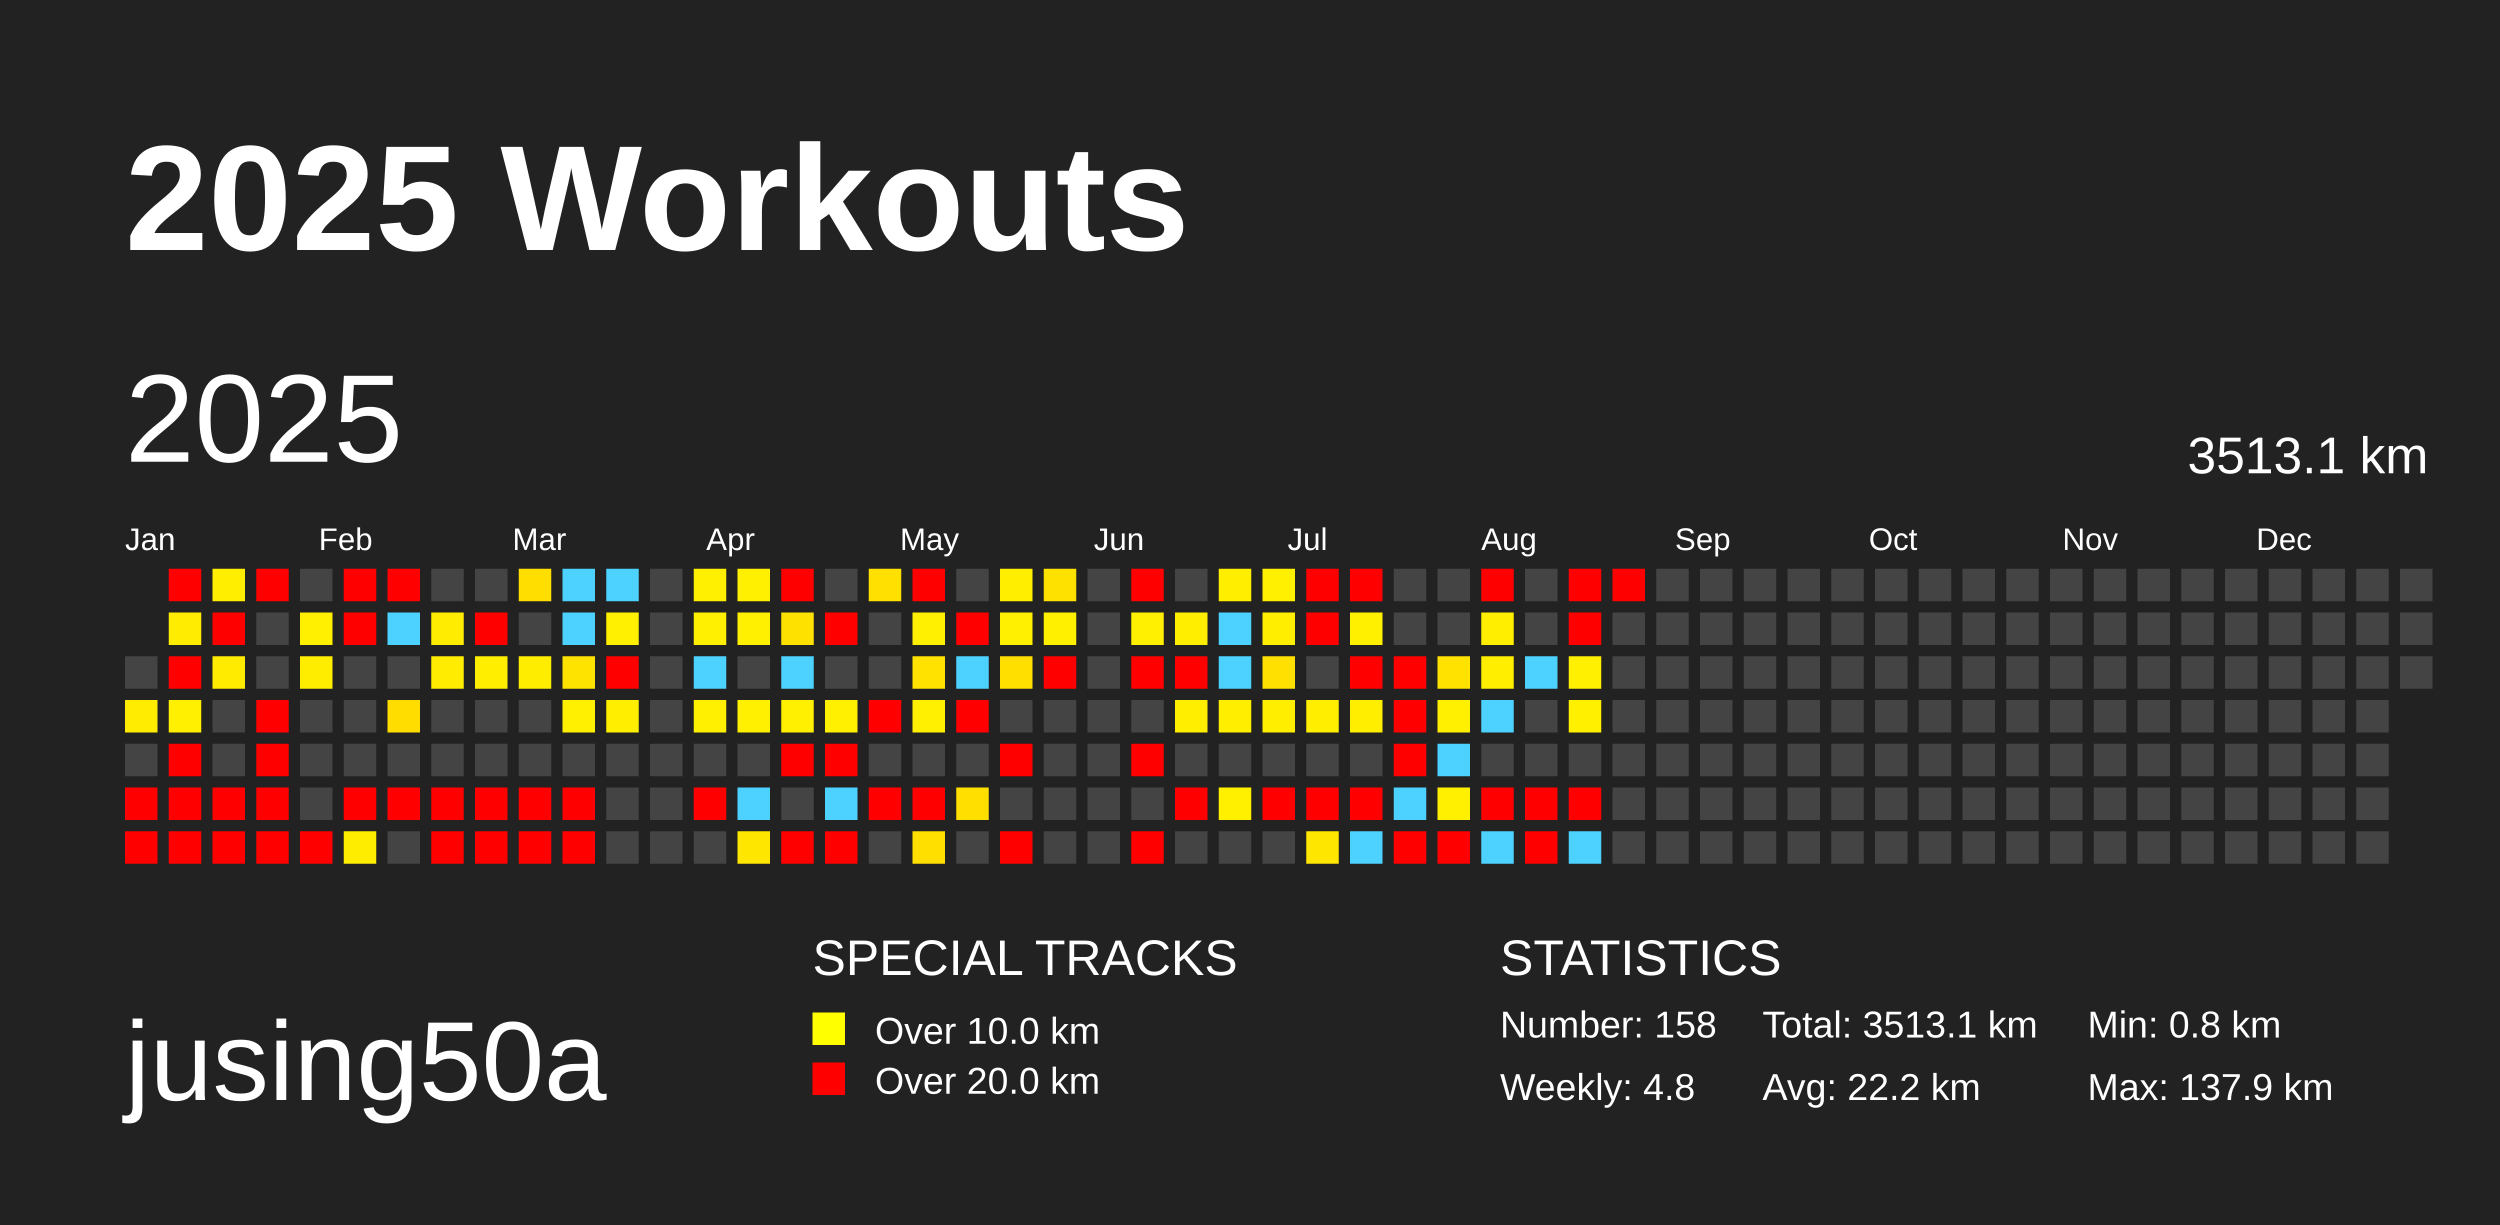
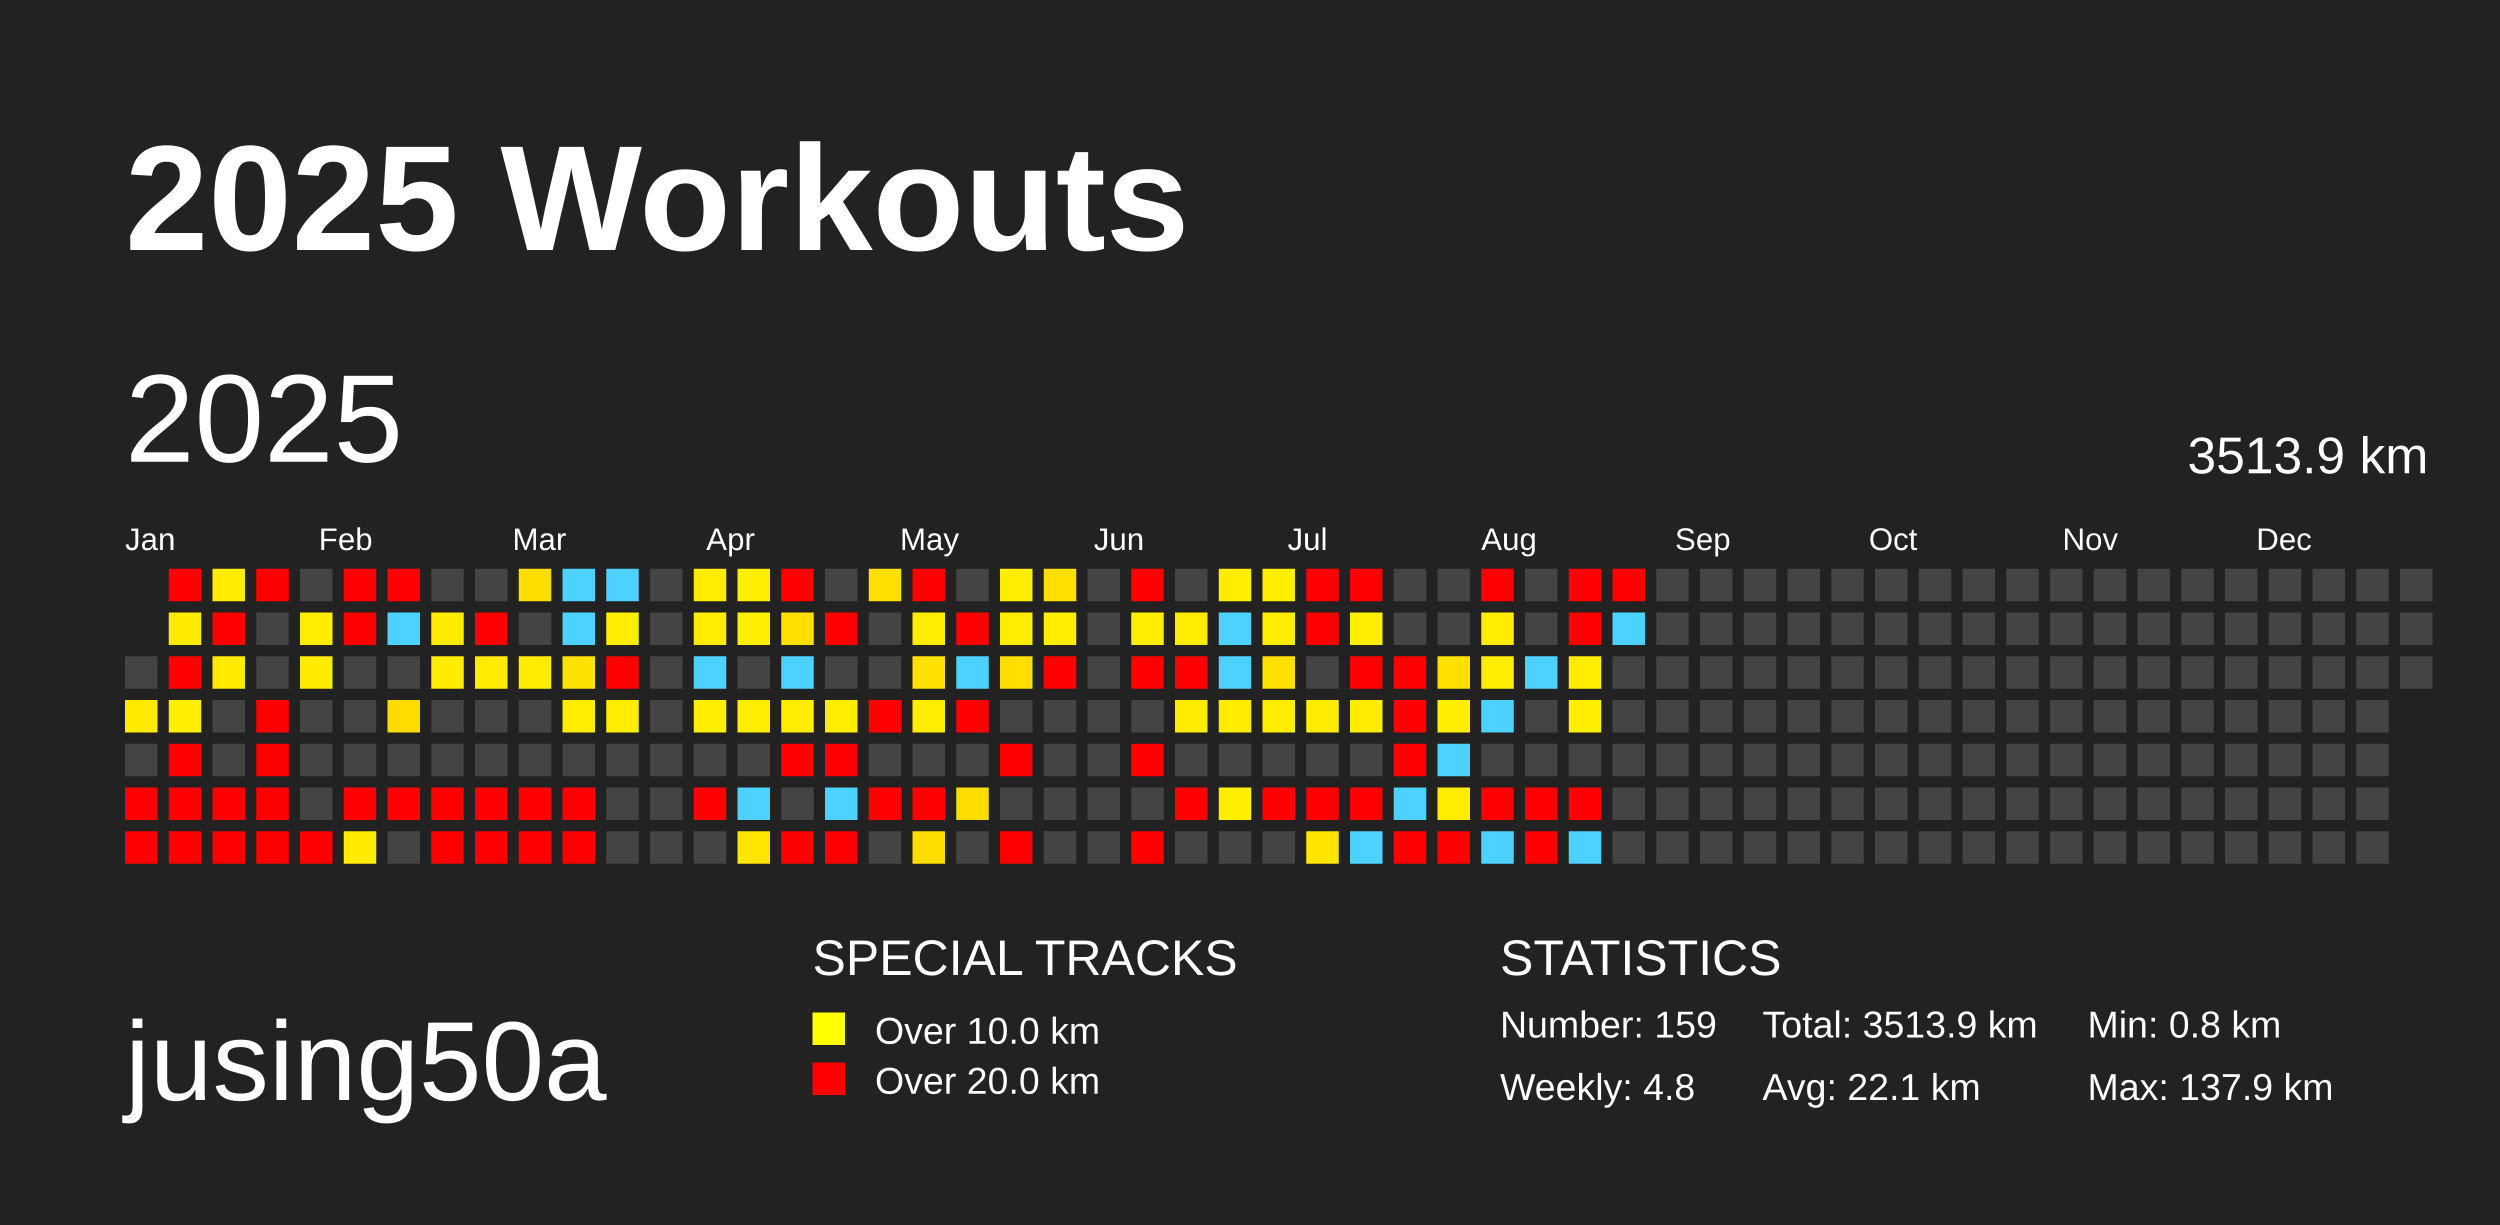
<svg xmlns="http://www.w3.org/2000/svg" baseProfile="full" height="98mm" version="1.1" viewBox="0,0,200,98" width="200mm">
  <defs />
  <rect fill="#222222" height="98" width="200" x="0" y="0" />
  <text fill="#FFFFFF" style="font-size:12px; font-family:Arial; font-weight:bold;" x="10" y="20">2025 Workouts</text>
  <text fill="#FFFFFF" style="font-size:9px; font-family:Arial" x="10" y="88">jusing50a</text>
  <text fill="#FFFFFF" style="font-size:4px; font-family:Arial" x="65" y="78">SPECIAL TRACKS</text>
  <rect fill="yellow" height="2.6" width="2.6" x="65" y="81" />
  <text fill="#FFFFFF" style="font-size:3px; font-family:Arial" x="70" y="83.5">Over 10.0 km</text>
  <rect fill="red" height="2.6" width="2.6" x="65" y="85" />
  <text fill="#FFFFFF" style="font-size:3px; font-family:Arial" x="70" y="87.5">Over 20.0 km</text>
  <text fill="#FFFFFF" style="font-size:4px; font-family:Arial" x="120" y="78">STATISTICS</text>
-   <text fill="#FFFFFF" style="font-size:3px; font-family:Arial" x="120" y="83">Number: 158</text>
+   <text fill="#FFFFFF" style="font-size:3px; font-family:Arial" x="120" y="83">Number: 159</text>
  <text fill="#FFFFFF" style="font-size:3px; font-family:Arial" x="120" y="88">Weekly: 4.8</text>
-   <text fill="#FFFFFF" style="font-size:3px; font-family:Arial" x="141" y="83">Total: 3513.1 km</text>
-   <text fill="#FFFFFF" style="font-size:3px; font-family:Arial" x="141" y="88">Avg: 22.2 km</text>
+   <text fill="#FFFFFF" style="font-size:3px; font-family:Arial" x="141" y="83">Total: 3513.9 km</text>
+   <text fill="#FFFFFF" style="font-size:3px; font-family:Arial" x="141" y="88">Avg: 22.1 km</text>
  <text fill="#FFFFFF" style="font-size:3px; font-family:Arial" x="167" y="83">Min: 0.8 km</text>
  <text fill="#FFFFFF" style="font-size:3px; font-family:Arial" x="167" y="88">Max: 137.9 km</text>
  <text dominant-baseline="hanging" fill="#FFFFFF" style="font-size:10.0px; font-family:Arial;" x="10" y="30">2025</text>
-   <text dominant-baseline="hanging" fill="#FFFFFF" style="font-size:4.125px; font-family:Arial;" x="175" y="35">3513.1 km</text>
+   <text dominant-baseline="hanging" fill="#FFFFFF" style="font-size:4.125px; font-family:Arial;" x="175" y="35">3513.9 km</text>
  <text fill="#FFFFFF" style="font-size:2.5px; font-family:Arial" x="10.0" y="44">Jan</text>
  <text fill="#FFFFFF" style="font-size:2.5px; font-family:Arial" x="25.5" y="44">Feb</text>
  <text fill="#FFFFFF" style="font-size:2.5px; font-family:Arial" x="41.0" y="44">Mar</text>
  <text fill="#FFFFFF" style="font-size:2.5px; font-family:Arial" x="56.5" y="44">Apr</text>
  <text fill="#FFFFFF" style="font-size:2.5px; font-family:Arial" x="72.0" y="44">May</text>
  <text fill="#FFFFFF" style="font-size:2.5px; font-family:Arial" x="87.5" y="44">Jun</text>
  <text fill="#FFFFFF" style="font-size:2.5px; font-family:Arial" x="103.0" y="44">Jul</text>
  <text fill="#FFFFFF" style="font-size:2.5px; font-family:Arial" x="118.5" y="44">Aug</text>
  <text fill="#FFFFFF" style="font-size:2.5px; font-family:Arial" x="134.0" y="44">Sep</text>
  <text fill="#FFFFFF" style="font-size:2.5px; font-family:Arial" x="149.5" y="44">Oct</text>
  <text fill="#FFFFFF" style="font-size:2.5px; font-family:Arial" x="165.0" y="44">Nov</text>
  <text fill="#FFFFFF" style="font-size:2.5px; font-family:Arial" x="180.5" y="44">Dec</text>
  <rect fill="#444444" height="2.6" width="2.6" x="10.0" y="52.5" />
-   <rect fill="#ffec00" height="2.6" width="2.6" x="10.0" y="56.0" />
+   <rect fill="#ffea00" height="2.6" width="2.6" x="10.0" y="56.0" />
  <rect fill="#444444" height="2.6" width="2.6" x="10.0" y="59.5" />
  <rect fill="red" height="2.6" width="2.6" x="10.0" y="63.0" />
  <rect fill="red" height="2.6" width="2.6" x="10.0" y="66.5" />
  <rect fill="red" height="2.6" width="2.6" x="13.5" y="45.5" />
-   <rect fill="#ffec00" height="2.6" width="2.6" x="13.5" y="49.0" />
+   <rect fill="#ffea00" height="2.6" width="2.6" x="13.5" y="49.0" />
  <rect fill="red" height="2.6" width="2.6" x="13.5" y="52.5" />
-   <rect fill="#ffef00" height="2.6" width="2.6" x="13.5" y="56.0" />
+   <rect fill="#ffee00" height="2.6" width="2.6" x="13.5" y="56.0" />
  <rect fill="red" height="2.6" width="2.6" x="13.5" y="59.5" />
  <rect fill="red" height="2.6" width="2.6" x="13.5" y="63.0" />
  <rect fill="red" height="2.6" width="2.6" x="13.5" y="66.5" />
-   <rect fill="#ffee00" height="2.6" width="2.6" x="17.0" y="45.5" />
+   <rect fill="#ffec00" height="2.6" width="2.6" x="17.0" y="45.5" />
  <rect fill="red" height="2.6" width="2.6" x="17.0" y="49.0" />
-   <rect fill="#ffeb00" height="2.6" width="2.6" x="17.0" y="52.5" />
+   <rect fill="#ffea00" height="2.6" width="2.6" x="17.0" y="52.5" />
  <rect fill="#444444" height="2.6" width="2.6" x="17.0" y="56.0" />
  <rect fill="#444444" height="2.6" width="2.6" x="17.0" y="59.5" />
  <rect fill="red" height="2.6" width="2.6" x="17.0" y="63.0" />
  <rect fill="red" height="2.6" width="2.6" x="17.0" y="66.5" />
  <rect fill="red" height="2.6" width="2.6" x="20.5" y="45.5" />
  <rect fill="#444444" height="2.6" width="2.6" x="20.5" y="49.0" />
  <rect fill="#444444" height="2.6" width="2.6" x="20.5" y="52.5" />
  <rect fill="red" height="2.6" width="2.6" x="20.5" y="56.0" />
  <rect fill="red" height="2.6" width="2.6" x="20.5" y="59.5" />
  <rect fill="red" height="2.6" width="2.6" x="20.5" y="63.0" />
  <rect fill="red" height="2.6" width="2.6" x="20.5" y="66.5" />
  <rect fill="#444444" height="2.6" width="2.6" x="24.0" y="45.5" />
-   <rect fill="#ffef00" height="2.6" width="2.6" x="24.0" y="49.0" />
-   <rect fill="#ffed00" height="2.6" width="2.6" x="24.0" y="52.5" />
+   <rect fill="#ffed00" height="2.6" width="2.6" x="24.0" y="49.0" />
+   <rect fill="#ffeb00" height="2.6" width="2.6" x="24.0" y="52.5" />
  <rect fill="#444444" height="2.6" width="2.6" x="24.0" y="56.0" />
  <rect fill="#444444" height="2.6" width="2.6" x="24.0" y="59.5" />
  <rect fill="#444444" height="2.6" width="2.6" x="24.0" y="63.0" />
  <rect fill="red" height="2.6" width="2.6" x="24.0" y="66.5" />
  <rect fill="red" height="2.6" width="2.6" x="27.5" y="45.5" />
  <rect fill="red" height="2.6" width="2.6" x="27.5" y="49.0" />
  <rect fill="#444444" height="2.6" width="2.6" x="27.5" y="52.5" />
  <rect fill="#444444" height="2.6" width="2.6" x="27.5" y="56.0" />
  <rect fill="#444444" height="2.6" width="2.6" x="27.5" y="59.5" />
  <rect fill="red" height="2.6" width="2.6" x="27.5" y="63.0" />
-   <rect fill="#ffed00" height="2.6" width="2.6" x="27.5" y="66.5" />
+   <rect fill="#ffeb00" height="2.6" width="2.6" x="27.5" y="66.5" />
  <rect fill="red" height="2.6" width="2.6" x="31.0" y="45.5" />
  <rect fill="#4dd2ff" height="2.6" width="2.6" x="31.0" y="49.0" />
  <rect fill="#444444" height="2.6" width="2.6" x="31.0" y="52.5" />
-   <rect fill="#ffdd00" height="2.6" width="2.6" x="31.0" y="56.0" />
+   <rect fill="#ffdb00" height="2.6" width="2.6" x="31.0" y="56.0" />
  <rect fill="#444444" height="2.6" width="2.6" x="31.0" y="59.5" />
  <rect fill="red" height="2.6" width="2.6" x="31.0" y="63.0" />
  <rect fill="#444444" height="2.6" width="2.6" x="31.0" y="66.5" />
  <rect fill="#444444" height="2.6" width="2.6" x="34.5" y="45.5" />
-   <rect fill="#ffec00" height="2.6" width="2.6" x="34.5" y="49.0" />
-   <rect fill="#ffec00" height="2.6" width="2.6" x="34.5" y="52.5" />
+   <rect fill="#ffea00" height="2.6" width="2.6" x="34.5" y="49.0" />
+   <rect fill="#ffeb00" height="2.6" width="2.6" x="34.5" y="52.5" />
  <rect fill="#444444" height="2.6" width="2.6" x="34.5" y="56.0" />
  <rect fill="#444444" height="2.6" width="2.6" x="34.5" y="59.5" />
  <rect fill="red" height="2.6" width="2.6" x="34.5" y="63.0" />
  <rect fill="red" height="2.6" width="2.6" x="34.5" y="66.5" />
  <rect fill="#444444" height="2.6" width="2.6" x="38.0" y="45.5" />
  <rect fill="red" height="2.6" width="2.6" x="38.0" y="49.0" />
-   <rect fill="#ffee00" height="2.6" width="2.6" x="38.0" y="52.5" />
+   <rect fill="#ffec00" height="2.6" width="2.6" x="38.0" y="52.5" />
  <rect fill="#444444" height="2.6" width="2.6" x="38.0" y="56.0" />
  <rect fill="#444444" height="2.6" width="2.6" x="38.0" y="59.5" />
  <rect fill="red" height="2.6" width="2.6" x="38.0" y="63.0" />
  <rect fill="red" height="2.6" width="2.6" x="38.0" y="66.5" />
-   <rect fill="#ffde00" height="2.6" width="2.6" x="41.5" y="45.5" />
+   <rect fill="#ffdd00" height="2.6" width="2.6" x="41.5" y="45.5" />
  <rect fill="#444444" height="2.6" width="2.6" x="41.5" y="49.0" />
-   <rect fill="#ffed00" height="2.6" width="2.6" x="41.5" y="52.5" />
+   <rect fill="#ffec00" height="2.6" width="2.6" x="41.5" y="52.5" />
  <rect fill="#444444" height="2.6" width="2.6" x="41.5" y="56.0" />
  <rect fill="#444444" height="2.6" width="2.6" x="41.5" y="59.5" />
  <rect fill="red" height="2.6" width="2.6" x="41.5" y="63.0" />
  <rect fill="red" height="2.6" width="2.6" x="41.5" y="66.5" />
  <rect fill="#4dd2ff" height="2.6" width="2.6" x="45.0" y="45.5" />
  <rect fill="#4dd2ff" height="2.6" width="2.6" x="45.0" y="49.0" />
-   <rect fill="#ffe300" height="2.6" width="2.6" x="45.0" y="52.5" />
-   <rect fill="#ffef00" height="2.6" width="2.6" x="45.0" y="56.0" />
+   <rect fill="#ffe100" height="2.6" width="2.6" x="45.0" y="52.5" />
+   <rect fill="#ffed00" height="2.6" width="2.6" x="45.0" y="56.0" />
  <rect fill="#444444" height="2.6" width="2.6" x="45.0" y="59.5" />
  <rect fill="red" height="2.6" width="2.6" x="45.0" y="63.0" />
  <rect fill="red" height="2.6" width="2.6" x="45.0" y="66.5" />
  <rect fill="#4dd2ff" height="2.6" width="2.6" x="48.5" y="45.5" />
-   <rect fill="#ffef00" height="2.6" width="2.6" x="48.5" y="49.0" />
+   <rect fill="#ffee00" height="2.6" width="2.6" x="48.5" y="49.0" />
  <rect fill="red" height="2.6" width="2.6" x="48.5" y="52.5" />
-   <rect fill="#ffee00" height="2.6" width="2.6" x="48.5" y="56.0" />
+   <rect fill="#ffed00" height="2.6" width="2.6" x="48.5" y="56.0" />
  <rect fill="#444444" height="2.6" width="2.6" x="48.5" y="59.5" />
  <rect fill="#444444" height="2.6" width="2.6" x="48.5" y="63.0" />
  <rect fill="#444444" height="2.6" width="2.6" x="48.5" y="66.5" />
  <rect fill="#444444" height="2.6" width="2.6" x="52.0" y="45.5" />
  <rect fill="#444444" height="2.6" width="2.6" x="52.0" y="49.0" />
  <rect fill="#444444" height="2.6" width="2.6" x="52.0" y="52.5" />
  <rect fill="#444444" height="2.6" width="2.6" x="52.0" y="56.0" />
  <rect fill="#444444" height="2.6" width="2.6" x="52.0" y="59.5" />
  <rect fill="#444444" height="2.6" width="2.6" x="52.0" y="63.0" />
  <rect fill="#444444" height="2.6" width="2.6" x="52.0" y="66.5" />
-   <rect fill="#ffef00" height="2.6" width="2.6" x="55.5" y="45.5" />
-   <rect fill="#ffef00" height="2.6" width="2.6" x="55.5" y="49.0" />
+   <rect fill="#ffed00" height="2.6" width="2.6" x="55.5" y="45.5" />
+   <rect fill="#ffed00" height="2.6" width="2.6" x="55.5" y="49.0" />
  <rect fill="#4dd2ff" height="2.6" width="2.6" x="55.5" y="52.5" />
-   <rect fill="#ffef00" height="2.6" width="2.6" x="55.5" y="56.0" />
+   <rect fill="#ffee00" height="2.6" width="2.6" x="55.5" y="56.0" />
  <rect fill="#444444" height="2.6" width="2.6" x="55.5" y="59.5" />
  <rect fill="red" height="2.6" width="2.6" x="55.5" y="63.0" />
  <rect fill="#444444" height="2.6" width="2.6" x="55.5" y="66.5" />
-   <rect fill="#ffef00" height="2.6" width="2.6" x="59.0" y="45.5" />
-   <rect fill="#ffef00" height="2.6" width="2.6" x="59.0" y="49.0" />
+   <rect fill="#ffee00" height="2.6" width="2.6" x="59.0" y="45.5" />
+   <rect fill="#ffee00" height="2.6" width="2.6" x="59.0" y="49.0" />
  <rect fill="#444444" height="2.6" width="2.6" x="59.0" y="52.5" />
-   <rect fill="#ffef00" height="2.6" width="2.6" x="59.0" y="56.0" />
+   <rect fill="#ffed00" height="2.6" width="2.6" x="59.0" y="56.0" />
  <rect fill="#444444" height="2.6" width="2.6" x="59.0" y="59.5" />
  <rect fill="#4dd2ff" height="2.6" width="2.6" x="59.0" y="63.0" />
-   <rect fill="#ffe600" height="2.6" width="2.6" x="59.0" y="66.5" />
+   <rect fill="#ffe500" height="2.6" width="2.6" x="59.0" y="66.5" />
  <rect fill="red" height="2.6" width="2.6" x="62.5" y="45.5" />
-   <rect fill="#ffe100" height="2.6" width="2.6" x="62.5" y="49.0" />
+   <rect fill="#ffdf00" height="2.6" width="2.6" x="62.5" y="49.0" />
  <rect fill="#4dd2ff" height="2.6" width="2.6" x="62.5" y="52.5" />
-   <rect fill="#ffef00" height="2.6" width="2.6" x="62.5" y="56.0" />
+   <rect fill="#ffed00" height="2.6" width="2.6" x="62.5" y="56.0" />
  <rect fill="red" height="2.6" width="2.6" x="62.5" y="59.5" />
  <rect fill="#444444" height="2.6" width="2.6" x="62.5" y="63.0" />
  <rect fill="red" height="2.6" width="2.6" x="62.5" y="66.5" />
  <rect fill="#444444" height="2.6" width="2.6" x="66.0" y="45.5" />
  <rect fill="red" height="2.6" width="2.6" x="66.0" y="49.0" />
  <rect fill="#444444" height="2.6" width="2.6" x="66.0" y="52.5" />
-   <rect fill="#ffef00" height="2.6" width="2.6" x="66.0" y="56.0" />
+   <rect fill="#ffed00" height="2.6" width="2.6" x="66.0" y="56.0" />
  <rect fill="red" height="2.6" width="2.6" x="66.0" y="59.5" />
  <rect fill="#4dd2ff" height="2.6" width="2.6" x="66.0" y="63.0" />
  <rect fill="red" height="2.6" width="2.6" x="66.0" y="66.5" />
-   <rect fill="#ffe000" height="2.6" width="2.6" x="69.5" y="45.5" />
+   <rect fill="#ffdf00" height="2.6" width="2.6" x="69.5" y="45.5" />
  <rect fill="#444444" height="2.6" width="2.6" x="69.5" y="49.0" />
  <rect fill="#444444" height="2.6" width="2.6" x="69.5" y="52.5" />
  <rect fill="red" height="2.6" width="2.6" x="69.5" y="56.0" />
  <rect fill="#444444" height="2.6" width="2.6" x="69.5" y="59.5" />
  <rect fill="red" height="2.6" width="2.6" x="69.5" y="63.0" />
  <rect fill="#444444" height="2.6" width="2.6" x="69.5" y="66.5" />
  <rect fill="red" height="2.6" width="2.6" x="73.0" y="45.5" />
-   <rect fill="#ffef00" height="2.6" width="2.6" x="73.0" y="49.0" />
-   <rect fill="#ffe200" height="2.6" width="2.6" x="73.0" y="52.5" />
-   <rect fill="#ffef00" height="2.6" width="2.6" x="73.0" y="56.0" />
+   <rect fill="#ffed00" height="2.6" width="2.6" x="73.0" y="49.0" />
+   <rect fill="#ffe000" height="2.6" width="2.6" x="73.0" y="52.5" />
+   <rect fill="#ffed00" height="2.6" width="2.6" x="73.0" y="56.0" />
  <rect fill="#444444" height="2.6" width="2.6" x="73.0" y="59.5" />
  <rect fill="red" height="2.6" width="2.6" x="73.0" y="63.0" />
-   <rect fill="#ffdf00" height="2.6" width="2.6" x="73.0" y="66.5" />
+   <rect fill="#ffdd00" height="2.6" width="2.6" x="73.0" y="66.5" />
  <rect fill="#444444" height="2.6" width="2.6" x="76.5" y="45.5" />
  <rect fill="red" height="2.6" width="2.6" x="76.5" y="49.0" />
  <rect fill="#4dd2ff" height="2.6" width="2.6" x="76.5" y="52.5" />
  <rect fill="red" height="2.6" width="2.6" x="76.5" y="56.0" />
  <rect fill="#444444" height="2.6" width="2.6" x="76.5" y="59.5" />
-   <rect fill="#ffdf00" height="2.6" width="2.6" x="76.5" y="63.0" />
+   <rect fill="#ffdd00" height="2.6" width="2.6" x="76.5" y="63.0" />
  <rect fill="#444444" height="2.6" width="2.6" x="76.5" y="66.5" />
-   <rect fill="#ffee00" height="2.6" width="2.6" x="80.0" y="45.5" />
-   <rect fill="#ffef00" height="2.6" width="2.6" x="80.0" y="49.0" />
-   <rect fill="#ffdf00" height="2.6" width="2.6" x="80.0" y="52.5" />
+   <rect fill="#ffed00" height="2.6" width="2.6" x="80.0" y="45.5" />
+   <rect fill="#ffed00" height="2.6" width="2.6" x="80.0" y="49.0" />
+   <rect fill="#ffde00" height="2.6" width="2.6" x="80.0" y="52.5" />
  <rect fill="#444444" height="2.6" width="2.6" x="80.0" y="56.0" />
  <rect fill="red" height="2.6" width="2.6" x="80.0" y="59.5" />
  <rect fill="#444444" height="2.6" width="2.6" x="80.0" y="63.0" />
  <rect fill="red" height="2.6" width="2.6" x="80.0" y="66.5" />
-   <rect fill="#ffe100" height="2.6" width="2.6" x="83.5" y="45.5" />
-   <rect fill="#fff000" height="2.6" width="2.6" x="83.5" y="49.0" />
+   <rect fill="#ffdf00" height="2.6" width="2.6" x="83.5" y="45.5" />
+   <rect fill="#ffee00" height="2.6" width="2.6" x="83.5" y="49.0" />
  <rect fill="red" height="2.6" width="2.6" x="83.5" y="52.5" />
  <rect fill="#444444" height="2.6" width="2.6" x="83.5" y="56.0" />
  <rect fill="#444444" height="2.6" width="2.6" x="83.5" y="59.5" />
  <rect fill="#444444" height="2.6" width="2.6" x="83.5" y="63.0" />
  <rect fill="#444444" height="2.6" width="2.6" x="83.5" y="66.5" />
  <rect fill="#444444" height="2.6" width="2.6" x="87.0" y="45.5" />
  <rect fill="#444444" height="2.6" width="2.6" x="87.0" y="49.0" />
  <rect fill="#444444" height="2.6" width="2.6" x="87.0" y="52.5" />
  <rect fill="#444444" height="2.6" width="2.6" x="87.0" y="56.0" />
  <rect fill="#444444" height="2.6" width="2.6" x="87.0" y="59.5" />
  <rect fill="#444444" height="2.6" width="2.6" x="87.0" y="63.0" />
  <rect fill="#444444" height="2.6" width="2.6" x="87.0" y="66.5" />
  <rect fill="red" height="2.6" width="2.6" x="90.5" y="45.5" />
-   <rect fill="#ffef00" height="2.6" width="2.6" x="90.5" y="49.0" />
+   <rect fill="#ffee00" height="2.6" width="2.6" x="90.5" y="49.0" />
  <rect fill="red" height="2.6" width="2.6" x="90.5" y="52.5" />
  <rect fill="#444444" height="2.6" width="2.6" x="90.5" y="56.0" />
  <rect fill="red" height="2.6" width="2.6" x="90.5" y="59.5" />
  <rect fill="#444444" height="2.6" width="2.6" x="90.5" y="63.0" />
  <rect fill="red" height="2.6" width="2.6" x="90.5" y="66.5" />
  <rect fill="#444444" height="2.6" width="2.6" x="94.0" y="45.5" />
-   <rect fill="#ffee00" height="2.6" width="2.6" x="94.0" y="49.0" />
+   <rect fill="#ffed00" height="2.6" width="2.6" x="94.0" y="49.0" />
  <rect fill="red" height="2.6" width="2.6" x="94.0" y="52.5" />
-   <rect fill="#ffee00" height="2.6" width="2.6" x="94.0" y="56.0" />
+   <rect fill="#ffec00" height="2.6" width="2.6" x="94.0" y="56.0" />
  <rect fill="#444444" height="2.6" width="2.6" x="94.0" y="59.5" />
  <rect fill="red" height="2.6" width="2.6" x="94.0" y="63.0" />
  <rect fill="#444444" height="2.6" width="2.6" x="94.0" y="66.5" />
-   <rect fill="#ffee00" height="2.6" width="2.6" x="97.5" y="45.5" />
+   <rect fill="#ffed00" height="2.6" width="2.6" x="97.5" y="45.5" />
  <rect fill="#4dd2ff" height="2.6" width="2.6" x="97.5" y="49.0" />
  <rect fill="#4dd2ff" height="2.6" width="2.6" x="97.5" y="52.5" />
-   <rect fill="#ffee00" height="2.6" width="2.6" x="97.5" y="56.0" />
+   <rect fill="#ffec00" height="2.6" width="2.6" x="97.5" y="56.0" />
  <rect fill="#444444" height="2.6" width="2.6" x="97.5" y="59.5" />
-   <rect fill="#fff000" height="2.6" width="2.6" x="97.5" y="63.0" />
+   <rect fill="#ffee00" height="2.6" width="2.6" x="97.5" y="63.0" />
  <rect fill="#444444" height="2.6" width="2.6" x="97.5" y="66.5" />
-   <rect fill="#ffef00" height="2.6" width="2.6" x="101.0" y="45.5" />
-   <rect fill="#ffee00" height="2.6" width="2.6" x="101.0" y="49.0" />
-   <rect fill="#ffe000" height="2.6" width="2.6" x="101.0" y="52.5" />
-   <rect fill="#ffee00" height="2.6" width="2.6" x="101.0" y="56.0" />
+   <rect fill="#ffee00" height="2.6" width="2.6" x="101.0" y="45.5" />
+   <rect fill="#ffed00" height="2.6" width="2.6" x="101.0" y="49.0" />
+   <rect fill="#ffdf00" height="2.6" width="2.6" x="101.0" y="52.5" />
+   <rect fill="#ffed00" height="2.6" width="2.6" x="101.0" y="56.0" />
  <rect fill="#444444" height="2.6" width="2.6" x="101.0" y="59.5" />
  <rect fill="red" height="2.6" width="2.6" x="101.0" y="63.0" />
  <rect fill="#444444" height="2.6" width="2.6" x="101.0" y="66.5" />
  <rect fill="red" height="2.6" width="2.6" x="104.5" y="45.5" />
  <rect fill="red" height="2.6" width="2.6" x="104.5" y="49.0" />
  <rect fill="#444444" height="2.6" width="2.6" x="104.5" y="52.5" />
-   <rect fill="#ffee00" height="2.6" width="2.6" x="104.5" y="56.0" />
+   <rect fill="#ffec00" height="2.6" width="2.6" x="104.5" y="56.0" />
  <rect fill="#444444" height="2.6" width="2.6" x="104.5" y="59.5" />
  <rect fill="red" height="2.6" width="2.6" x="104.5" y="63.0" />
-   <rect fill="#ffe600" height="2.6" width="2.6" x="104.5" y="66.5" />
+   <rect fill="#ffe400" height="2.6" width="2.6" x="104.5" y="66.5" />
  <rect fill="red" height="2.6" width="2.6" x="108.0" y="45.5" />
-   <rect fill="#fff000" height="2.6" width="2.6" x="108.0" y="49.0" />
+   <rect fill="#ffee00" height="2.6" width="2.6" x="108.0" y="49.0" />
  <rect fill="red" height="2.6" width="2.6" x="108.0" y="52.5" />
-   <rect fill="#ffee00" height="2.6" width="2.6" x="108.0" y="56.0" />
+   <rect fill="#ffec00" height="2.6" width="2.6" x="108.0" y="56.0" />
  <rect fill="#444444" height="2.6" width="2.6" x="108.0" y="59.5" />
  <rect fill="red" height="2.6" width="2.6" x="108.0" y="63.0" />
  <rect fill="#4dd2ff" height="2.6" width="2.6" x="108.0" y="66.5" />
  <rect fill="#444444" height="2.6" width="2.6" x="111.5" y="45.5" />
  <rect fill="#444444" height="2.6" width="2.6" x="111.5" y="49.0" />
  <rect fill="red" height="2.6" width="2.6" x="111.5" y="52.5" />
  <rect fill="red" height="2.6" width="2.6" x="111.5" y="56.0" />
  <rect fill="red" height="2.6" width="2.6" x="111.5" y="59.5" />
  <rect fill="#4dd2ff" height="2.6" width="2.6" x="111.5" y="63.0" />
  <rect fill="red" height="2.6" width="2.6" x="111.5" y="66.5" />
  <rect fill="#444444" height="2.6" width="2.6" x="115.0" y="45.5" />
  <rect fill="#444444" height="2.6" width="2.6" x="115.0" y="49.0" />
-   <rect fill="#ffe200" height="2.6" width="2.6" x="115.0" y="52.5" />
-   <rect fill="#ffef00" height="2.6" width="2.6" x="115.0" y="56.0" />
+   <rect fill="#ffe000" height="2.6" width="2.6" x="115.0" y="52.5" />
+   <rect fill="#ffee00" height="2.6" width="2.6" x="115.0" y="56.0" />
  <rect fill="#4dd2ff" height="2.6" width="2.6" x="115.0" y="59.5" />
-   <rect fill="#ffef00" height="2.6" width="2.6" x="115.0" y="63.0" />
+   <rect fill="#ffed00" height="2.6" width="2.6" x="115.0" y="63.0" />
  <rect fill="red" height="2.6" width="2.6" x="115.0" y="66.5" />
  <rect fill="red" height="2.6" width="2.6" x="118.5" y="45.5" />
-   <rect fill="#ffee00" height="2.6" width="2.6" x="118.5" y="49.0" />
-   <rect fill="#ffee00" height="2.6" width="2.6" x="118.5" y="52.5" />
+   <rect fill="#ffed00" height="2.6" width="2.6" x="118.5" y="49.0" />
+   <rect fill="#ffed00" height="2.6" width="2.6" x="118.5" y="52.5" />
  <rect fill="#4dd2ff" height="2.6" width="2.6" x="118.5" y="56.0" />
  <rect fill="#444444" height="2.6" width="2.6" x="118.5" y="59.5" />
  <rect fill="red" height="2.6" width="2.6" x="118.5" y="63.0" />
  <rect fill="#4dd2ff" height="2.6" width="2.6" x="118.5" y="66.5" />
  <rect fill="#444444" height="2.6" width="2.6" x="122.0" y="45.5" />
  <rect fill="#444444" height="2.6" width="2.6" x="122.0" y="49.0" />
  <rect fill="#4dd2ff" height="2.6" width="2.6" x="122.0" y="52.5" />
  <rect fill="#444444" height="2.6" width="2.6" x="122.0" y="56.0" />
  <rect fill="#444444" height="2.6" width="2.6" x="122.0" y="59.5" />
  <rect fill="red" height="2.6" width="2.6" x="122.0" y="63.0" />
  <rect fill="red" height="2.6" width="2.6" x="122.0" y="66.5" />
  <rect fill="red" height="2.6" width="2.6" x="125.5" y="45.5" />
  <rect fill="red" height="2.6" width="2.6" x="125.5" y="49.0" />
-   <rect fill="#ffef00" height="2.6" width="2.6" x="125.5" y="52.5" />
-   <rect fill="#fff000" height="2.6" width="2.6" x="125.5" y="56.0" />
+   <rect fill="#ffed00" height="2.6" width="2.6" x="125.5" y="52.5" />
+   <rect fill="#ffee00" height="2.6" width="2.6" x="125.5" y="56.0" />
  <rect fill="#444444" height="2.6" width="2.6" x="125.5" y="59.5" />
  <rect fill="red" height="2.6" width="2.6" x="125.5" y="63.0" />
  <rect fill="#4dd2ff" height="2.6" width="2.6" x="125.5" y="66.5" />
  <rect fill="red" height="2.6" width="2.6" x="129.0" y="45.5" />
-   <rect fill="#444444" height="2.6" width="2.6" x="129.0" y="49.0" />
+   <rect fill="#4dd2ff" height="2.6" width="2.6" x="129.0" y="49.0" />
  <rect fill="#444444" height="2.6" width="2.6" x="129.0" y="52.5" />
  <rect fill="#444444" height="2.6" width="2.6" x="129.0" y="56.0" />
  <rect fill="#444444" height="2.6" width="2.6" x="129.0" y="59.5" />
  <rect fill="#444444" height="2.6" width="2.6" x="129.0" y="63.0" />
  <rect fill="#444444" height="2.6" width="2.6" x="129.0" y="66.5" />
  <rect fill="#444444" height="2.6" width="2.6" x="132.5" y="45.5" />
  <rect fill="#444444" height="2.6" width="2.6" x="132.5" y="49.0" />
  <rect fill="#444444" height="2.6" width="2.6" x="132.5" y="52.5" />
  <rect fill="#444444" height="2.6" width="2.6" x="132.5" y="56.0" />
  <rect fill="#444444" height="2.6" width="2.6" x="132.5" y="59.5" />
  <rect fill="#444444" height="2.6" width="2.6" x="132.5" y="63.0" />
  <rect fill="#444444" height="2.6" width="2.6" x="132.5" y="66.5" />
  <rect fill="#444444" height="2.6" width="2.6" x="136.0" y="45.5" />
  <rect fill="#444444" height="2.6" width="2.6" x="136.0" y="49.0" />
  <rect fill="#444444" height="2.6" width="2.6" x="136.0" y="52.5" />
  <rect fill="#444444" height="2.6" width="2.6" x="136.0" y="56.0" />
  <rect fill="#444444" height="2.6" width="2.6" x="136.0" y="59.5" />
  <rect fill="#444444" height="2.6" width="2.6" x="136.0" y="63.0" />
  <rect fill="#444444" height="2.6" width="2.6" x="136.0" y="66.5" />
  <rect fill="#444444" height="2.6" width="2.6" x="139.5" y="45.5" />
  <rect fill="#444444" height="2.6" width="2.6" x="139.5" y="49.0" />
  <rect fill="#444444" height="2.6" width="2.6" x="139.5" y="52.5" />
  <rect fill="#444444" height="2.6" width="2.6" x="139.5" y="56.0" />
  <rect fill="#444444" height="2.6" width="2.6" x="139.5" y="59.5" />
  <rect fill="#444444" height="2.6" width="2.6" x="139.5" y="63.0" />
  <rect fill="#444444" height="2.6" width="2.6" x="139.5" y="66.5" />
  <rect fill="#444444" height="2.6" width="2.6" x="143.0" y="45.5" />
  <rect fill="#444444" height="2.6" width="2.6" x="143.0" y="49.0" />
  <rect fill="#444444" height="2.6" width="2.6" x="143.0" y="52.5" />
  <rect fill="#444444" height="2.6" width="2.6" x="143.0" y="56.0" />
  <rect fill="#444444" height="2.6" width="2.6" x="143.0" y="59.5" />
  <rect fill="#444444" height="2.6" width="2.6" x="143.0" y="63.0" />
  <rect fill="#444444" height="2.6" width="2.6" x="143.0" y="66.5" />
  <rect fill="#444444" height="2.6" width="2.6" x="146.5" y="45.5" />
  <rect fill="#444444" height="2.6" width="2.6" x="146.5" y="49.0" />
  <rect fill="#444444" height="2.6" width="2.6" x="146.5" y="52.5" />
  <rect fill="#444444" height="2.6" width="2.6" x="146.5" y="56.0" />
  <rect fill="#444444" height="2.6" width="2.6" x="146.5" y="59.5" />
  <rect fill="#444444" height="2.6" width="2.6" x="146.5" y="63.0" />
  <rect fill="#444444" height="2.6" width="2.6" x="146.5" y="66.5" />
  <rect fill="#444444" height="2.6" width="2.6" x="150.0" y="45.5" />
  <rect fill="#444444" height="2.6" width="2.6" x="150.0" y="49.0" />
  <rect fill="#444444" height="2.6" width="2.6" x="150.0" y="52.5" />
  <rect fill="#444444" height="2.6" width="2.6" x="150.0" y="56.0" />
  <rect fill="#444444" height="2.6" width="2.6" x="150.0" y="59.5" />
  <rect fill="#444444" height="2.6" width="2.6" x="150.0" y="63.0" />
  <rect fill="#444444" height="2.6" width="2.6" x="150.0" y="66.5" />
  <rect fill="#444444" height="2.6" width="2.6" x="153.5" y="45.5" />
  <rect fill="#444444" height="2.6" width="2.6" x="153.5" y="49.0" />
  <rect fill="#444444" height="2.6" width="2.6" x="153.5" y="52.5" />
  <rect fill="#444444" height="2.6" width="2.6" x="153.5" y="56.0" />
  <rect fill="#444444" height="2.6" width="2.6" x="153.5" y="59.5" />
  <rect fill="#444444" height="2.6" width="2.6" x="153.5" y="63.0" />
  <rect fill="#444444" height="2.6" width="2.6" x="153.5" y="66.5" />
  <rect fill="#444444" height="2.6" width="2.6" x="157.0" y="45.5" />
  <rect fill="#444444" height="2.6" width="2.6" x="157.0" y="49.0" />
  <rect fill="#444444" height="2.6" width="2.6" x="157.0" y="52.5" />
  <rect fill="#444444" height="2.6" width="2.6" x="157.0" y="56.0" />
  <rect fill="#444444" height="2.6" width="2.6" x="157.0" y="59.5" />
  <rect fill="#444444" height="2.6" width="2.6" x="157.0" y="63.0" />
  <rect fill="#444444" height="2.6" width="2.6" x="157.0" y="66.5" />
  <rect fill="#444444" height="2.6" width="2.6" x="160.5" y="45.5" />
  <rect fill="#444444" height="2.6" width="2.6" x="160.5" y="49.0" />
  <rect fill="#444444" height="2.6" width="2.6" x="160.5" y="52.5" />
  <rect fill="#444444" height="2.6" width="2.6" x="160.5" y="56.0" />
  <rect fill="#444444" height="2.6" width="2.6" x="160.5" y="59.5" />
  <rect fill="#444444" height="2.6" width="2.6" x="160.5" y="63.0" />
  <rect fill="#444444" height="2.6" width="2.6" x="160.5" y="66.5" />
  <rect fill="#444444" height="2.6" width="2.6" x="164.0" y="45.5" />
  <rect fill="#444444" height="2.6" width="2.6" x="164.0" y="49.0" />
  <rect fill="#444444" height="2.6" width="2.6" x="164.0" y="52.5" />
  <rect fill="#444444" height="2.6" width="2.6" x="164.0" y="56.0" />
  <rect fill="#444444" height="2.6" width="2.6" x="164.0" y="59.5" />
  <rect fill="#444444" height="2.6" width="2.6" x="164.0" y="63.0" />
  <rect fill="#444444" height="2.6" width="2.6" x="164.0" y="66.5" />
  <rect fill="#444444" height="2.6" width="2.6" x="167.5" y="45.5" />
  <rect fill="#444444" height="2.6" width="2.6" x="167.5" y="49.0" />
  <rect fill="#444444" height="2.6" width="2.6" x="167.5" y="52.5" />
  <rect fill="#444444" height="2.6" width="2.6" x="167.5" y="56.0" />
  <rect fill="#444444" height="2.6" width="2.6" x="167.5" y="59.5" />
  <rect fill="#444444" height="2.6" width="2.6" x="167.5" y="63.0" />
  <rect fill="#444444" height="2.6" width="2.6" x="167.5" y="66.5" />
  <rect fill="#444444" height="2.6" width="2.6" x="171.0" y="45.5" />
  <rect fill="#444444" height="2.6" width="2.6" x="171.0" y="49.0" />
  <rect fill="#444444" height="2.6" width="2.6" x="171.0" y="52.5" />
  <rect fill="#444444" height="2.6" width="2.6" x="171.0" y="56.0" />
  <rect fill="#444444" height="2.6" width="2.6" x="171.0" y="59.5" />
  <rect fill="#444444" height="2.6" width="2.6" x="171.0" y="63.0" />
  <rect fill="#444444" height="2.6" width="2.6" x="171.0" y="66.5" />
  <rect fill="#444444" height="2.6" width="2.6" x="174.5" y="45.5" />
  <rect fill="#444444" height="2.6" width="2.6" x="174.5" y="49.0" />
  <rect fill="#444444" height="2.6" width="2.6" x="174.5" y="52.5" />
  <rect fill="#444444" height="2.6" width="2.6" x="174.5" y="56.0" />
  <rect fill="#444444" height="2.6" width="2.6" x="174.5" y="59.5" />
  <rect fill="#444444" height="2.6" width="2.6" x="174.5" y="63.0" />
  <rect fill="#444444" height="2.6" width="2.6" x="174.5" y="66.5" />
  <rect fill="#444444" height="2.6" width="2.6" x="178.0" y="45.5" />
  <rect fill="#444444" height="2.6" width="2.6" x="178.0" y="49.0" />
  <rect fill="#444444" height="2.6" width="2.6" x="178.0" y="52.5" />
  <rect fill="#444444" height="2.6" width="2.6" x="178.0" y="56.0" />
  <rect fill="#444444" height="2.6" width="2.6" x="178.0" y="59.5" />
  <rect fill="#444444" height="2.6" width="2.6" x="178.0" y="63.0" />
  <rect fill="#444444" height="2.6" width="2.6" x="178.0" y="66.5" />
  <rect fill="#444444" height="2.6" width="2.6" x="181.5" y="45.5" />
  <rect fill="#444444" height="2.6" width="2.6" x="181.5" y="49.0" />
  <rect fill="#444444" height="2.6" width="2.6" x="181.5" y="52.5" />
  <rect fill="#444444" height="2.6" width="2.6" x="181.5" y="56.0" />
  <rect fill="#444444" height="2.6" width="2.6" x="181.5" y="59.5" />
  <rect fill="#444444" height="2.6" width="2.6" x="181.5" y="63.0" />
  <rect fill="#444444" height="2.6" width="2.6" x="181.5" y="66.5" />
  <rect fill="#444444" height="2.6" width="2.6" x="185.0" y="45.5" />
  <rect fill="#444444" height="2.6" width="2.6" x="185.0" y="49.0" />
  <rect fill="#444444" height="2.6" width="2.6" x="185.0" y="52.5" />
  <rect fill="#444444" height="2.6" width="2.6" x="185.0" y="56.0" />
  <rect fill="#444444" height="2.6" width="2.6" x="185.0" y="59.5" />
  <rect fill="#444444" height="2.6" width="2.6" x="185.0" y="63.0" />
  <rect fill="#444444" height="2.6" width="2.6" x="185.0" y="66.5" />
  <rect fill="#444444" height="2.6" width="2.6" x="188.5" y="45.5" />
  <rect fill="#444444" height="2.6" width="2.6" x="188.5" y="49.0" />
  <rect fill="#444444" height="2.6" width="2.6" x="188.5" y="52.5" />
  <rect fill="#444444" height="2.6" width="2.6" x="188.5" y="56.0" />
  <rect fill="#444444" height="2.6" width="2.6" x="188.5" y="59.5" />
  <rect fill="#444444" height="2.6" width="2.6" x="188.5" y="63.0" />
  <rect fill="#444444" height="2.6" width="2.6" x="188.5" y="66.5" />
  <rect fill="#444444" height="2.6" width="2.6" x="192.0" y="45.5" />
  <rect fill="#444444" height="2.6" width="2.6" x="192.0" y="49.0" />
  <rect fill="#444444" height="2.6" width="2.6" x="192.0" y="52.5" />
</svg>
